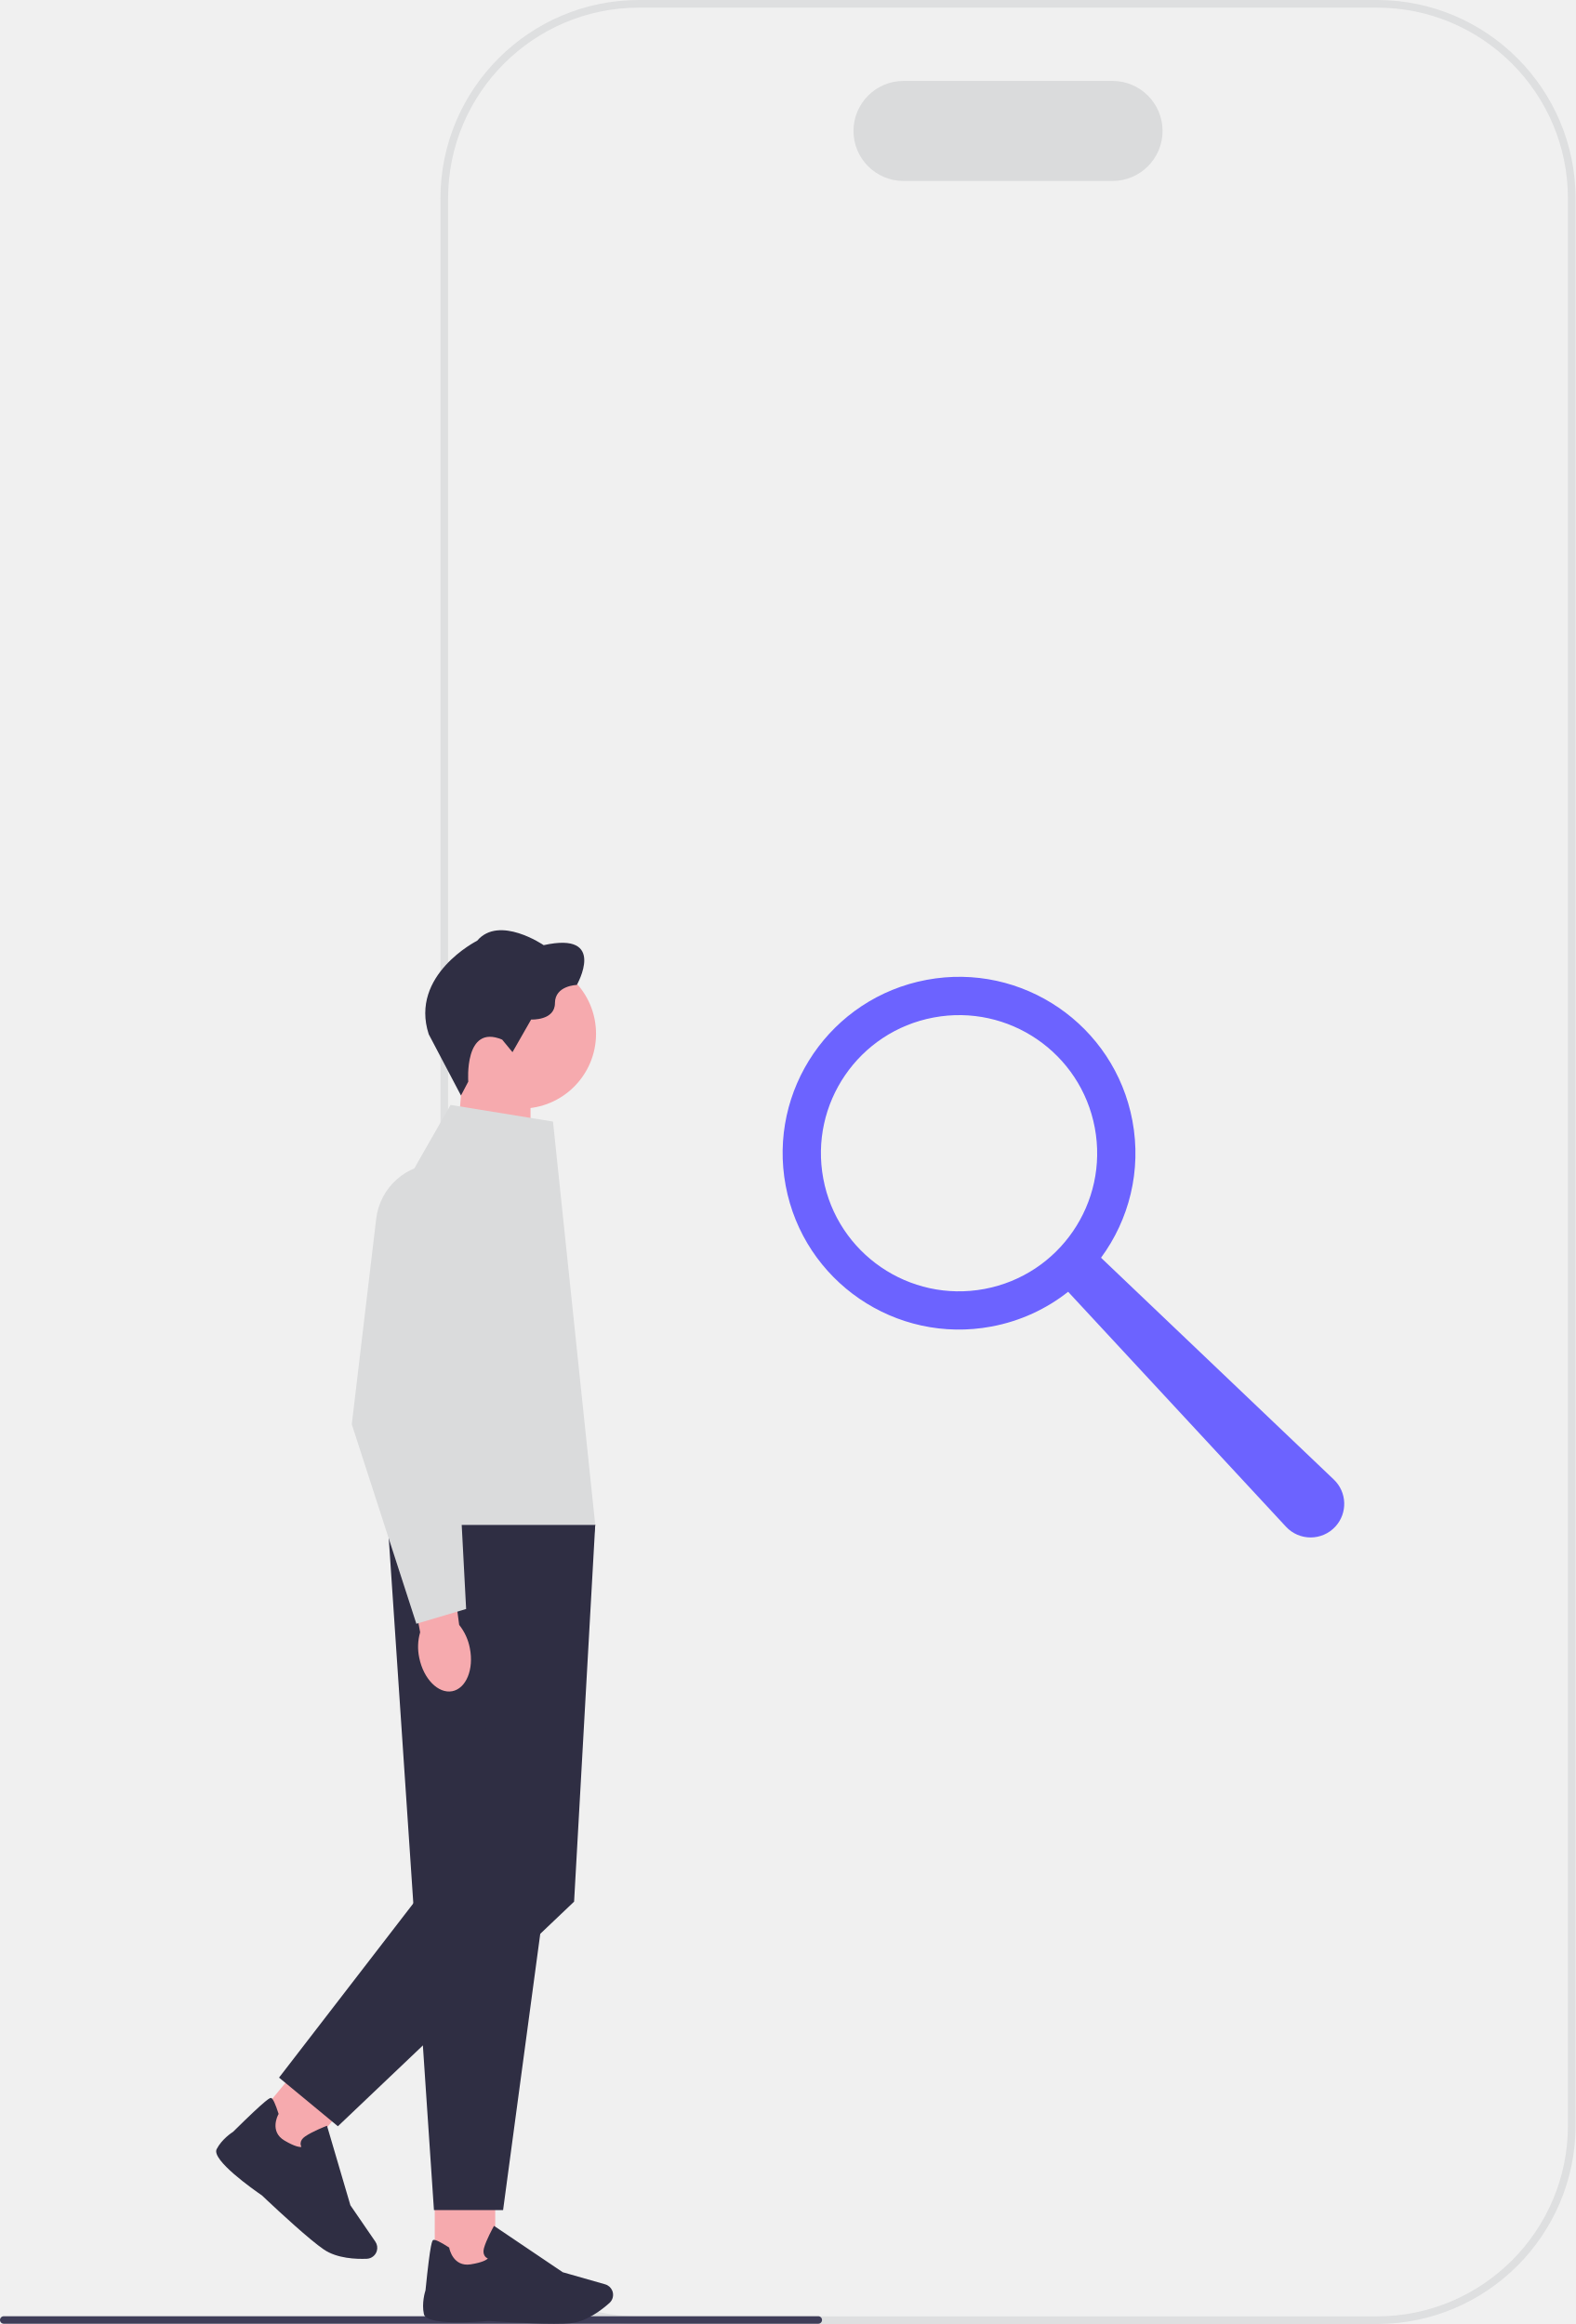
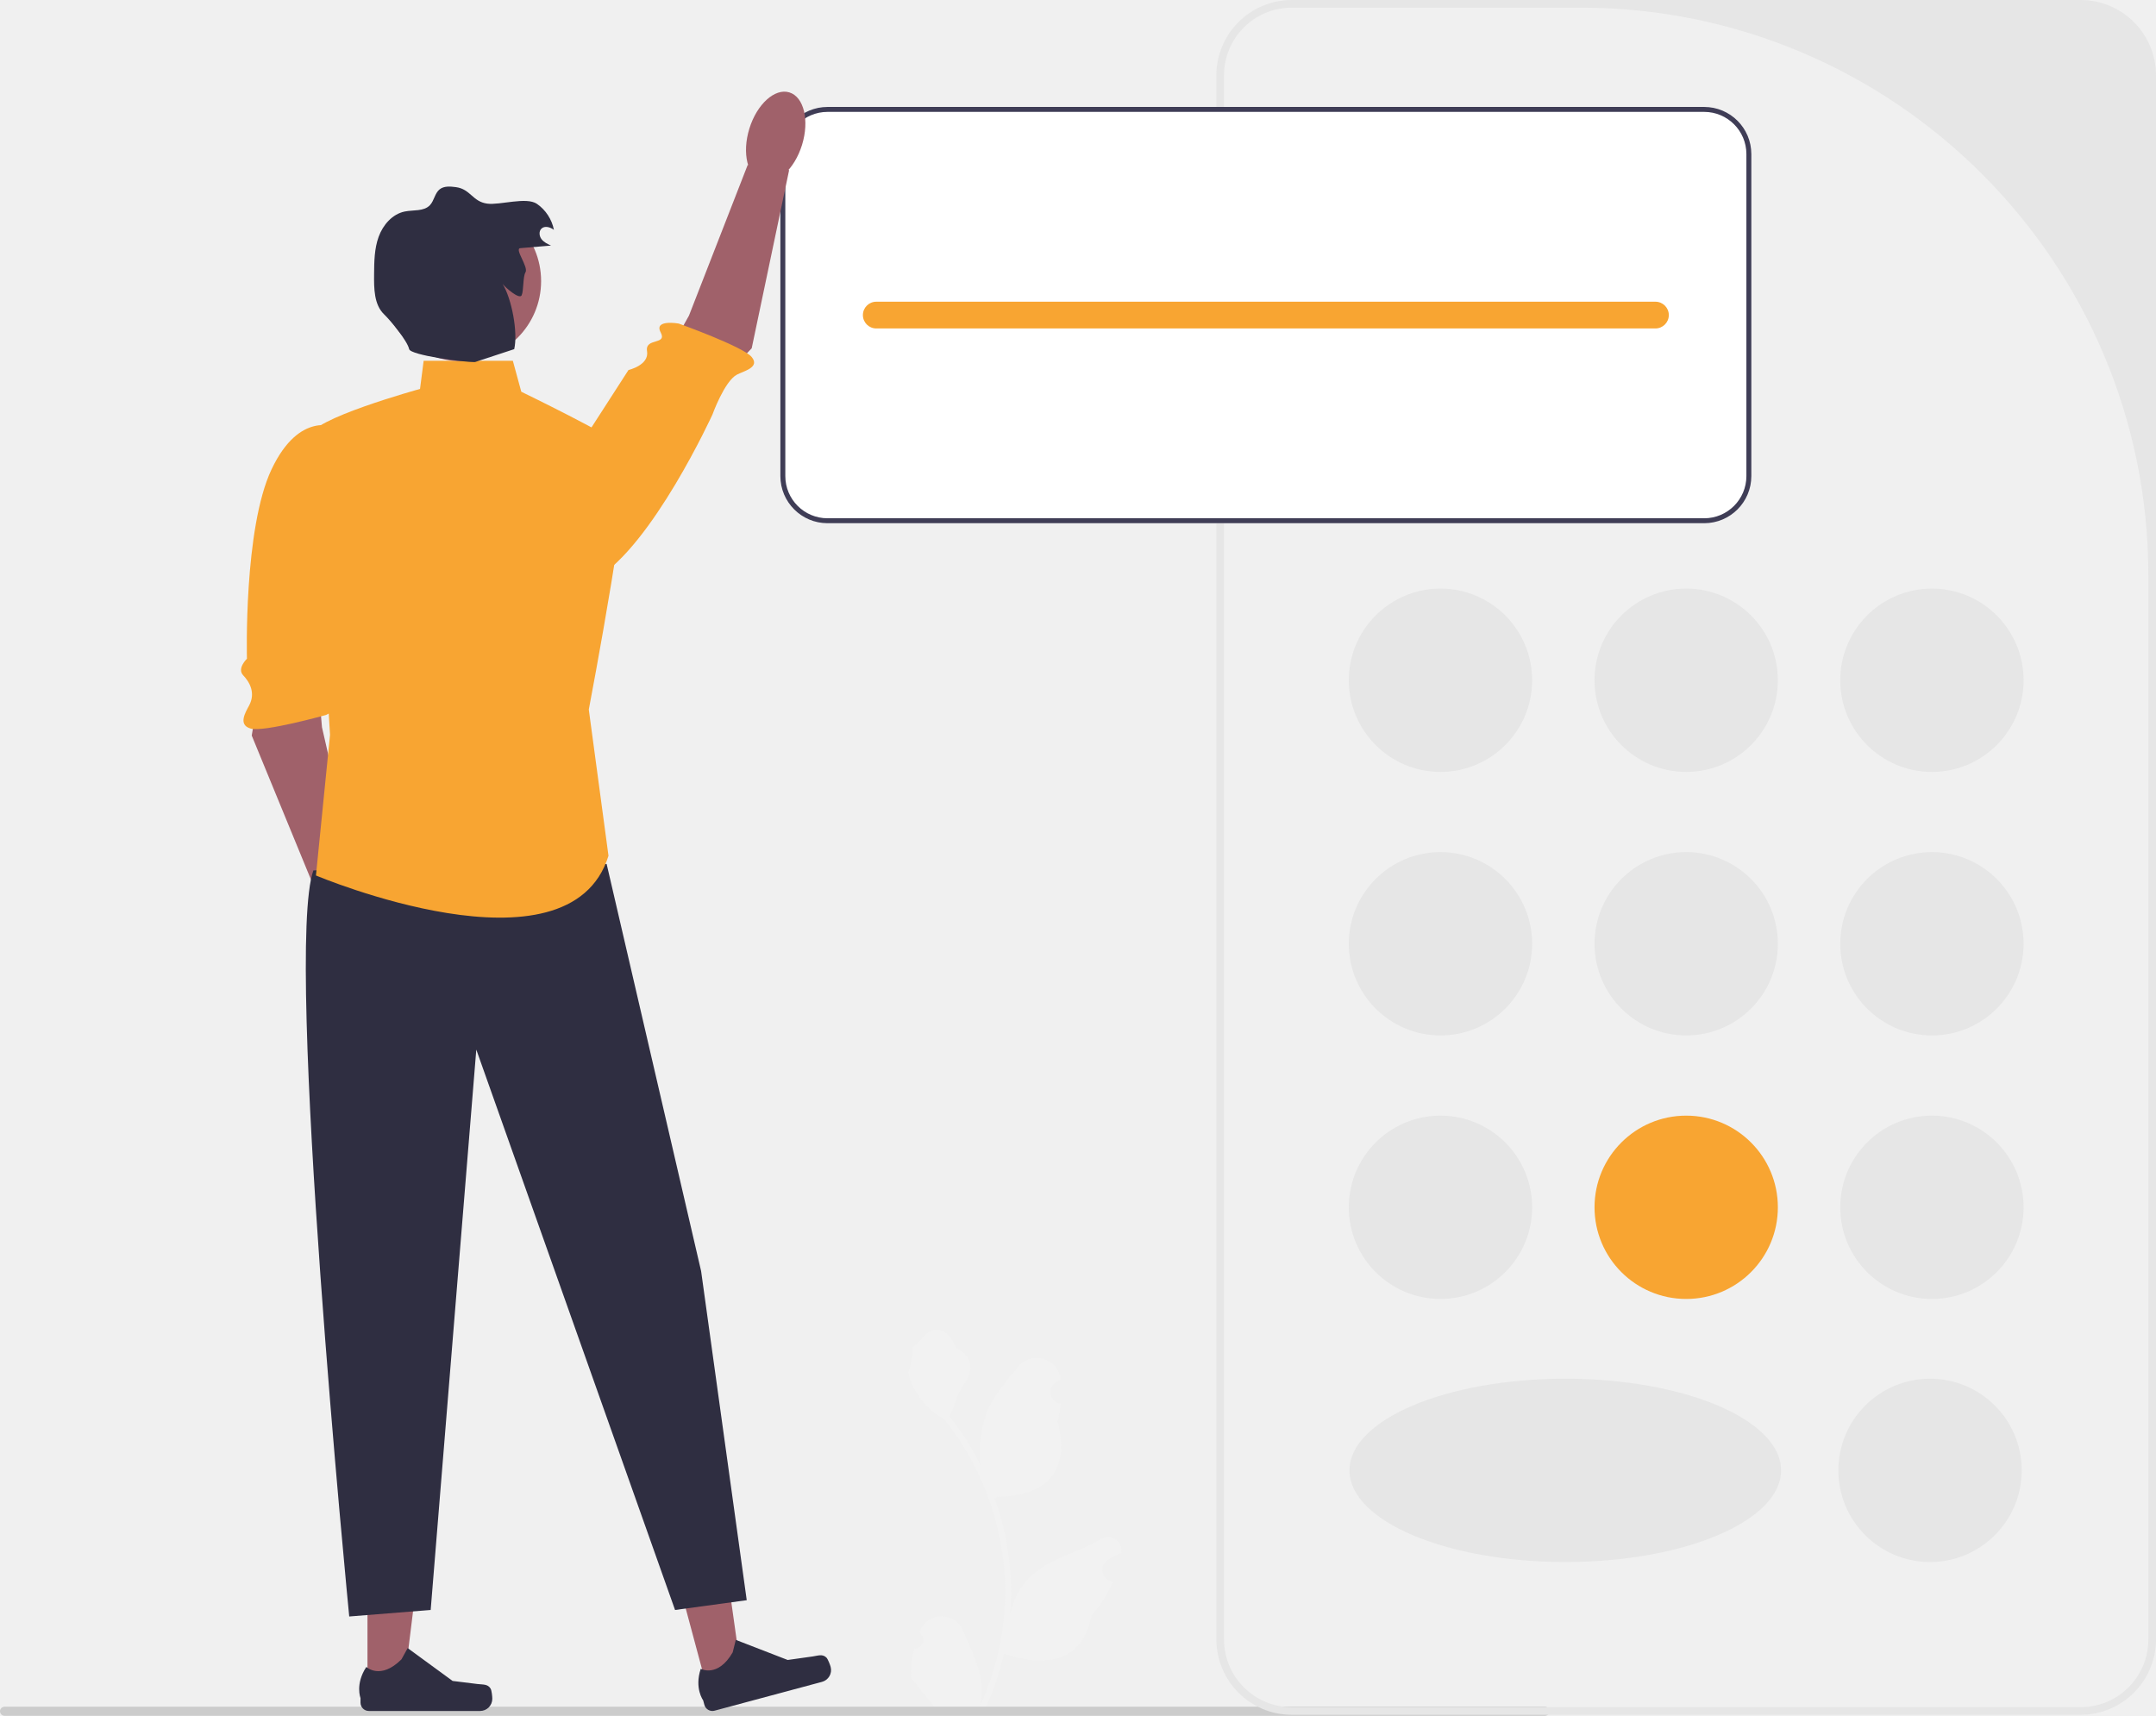
- <svg xmlns="http://www.w3.org/2000/svg" width="412.24" height="608.19" viewBox="0 0 412.24 608.19">
-   <path d="m360.3,608.19h-193.12c-28.64,0-51.94-23.3-51.94-51.94V51.94c0-28.64,23.3-51.94,51.94-51.94h193.12c28.64,0,51.94,23.3,51.94,51.94v504.31c0,28.64-23.3,51.94-51.94,51.94ZM167.18,2c-27.54,0-49.94,22.4-49.94,49.94v504.31c0,27.54,22.4,49.94,49.94,49.94h193.12c27.54,0,49.94-22.4,49.94-49.94V51.94c0-27.54-22.4-49.94-49.94-49.94h-193.12Z" fill="#dedfe0" />
-   <path d="m291.09,47.36h-54.69c-7.22,0-13.09-5.87-13.09-13.09s5.87-13.09,13.09-13.09h54.69c7.22,0,13.09,5.87,13.09,13.09s-5.87,13.09-13.09,13.09Z" fill="#dadbdc" />
-   <path d="m215.08,607.14c0,.54-.44.98-.98.98H.98c-.54,0-.98-.44-.98-.98s.44-.98.98-.98h213.12c.54,0,.98.44.98.98h0Z" fill="#3f3d58" />
-   <polygon points="119.16 304.11 138.81 310.57 138.81 282.29 120.98 282.29 119.16 304.11" fill="#f6aaae" />
-   <circle cx="136.37" cy="270.54" r="19.58" fill="#f6aaae" />
-   <path d="m131.39,272.07l2.7,3.28,4.88-8.54s6.23.32,6.23-4.3,5.72-4.75,5.72-4.75c0,0,8.09-14.13-8.67-10.41,0,0-11.63-7.97-17.41-1.16,0,0-17.73,8.93-12.66,24.48l8.43,16.02,1.91-3.63s-1.16-15.23,8.87-10.99Z" fill="#2f2e43" />
-   <rect x="113.75" y="572.09" width="15.82" height="22.44" fill="#f6aaae" />
-   <path d="m127.83,607.39c-2.71.25-16.24,1.31-16.92-1.79-.62-2.85.29-5.83.42-6.23,1.3-12.94,1.78-13.09,2.07-13.18.46-.13,1.81.5,3.99,1.91l.14.09.03.16c.04.2,1.01,4.95,5.59,4.23,3.14-.5,4.16-1.19,4.49-1.53-.27-.12-.6-.33-.83-.7-.34-.53-.4-1.21-.18-2.02.59-2.15,2.36-5.33,2.43-5.46l.2-.36,17.98,12.13,11.1,3.17c.84.24,1.51.84,1.85,1.64h0c.47,1.12.18,2.42-.72,3.23-2.02,1.81-6.02,4.92-10.23,5.3-1.12.1-2.6.14-4.26.14-6.95,0-17.08-.72-17.16-.73h.01v0Z" fill="#2f2e43" />
-   <rect x="67.95" y="544.168" width="22.44" height="15.82" transform="translate(-396.678 261.1714) rotate(-50.4)" fill="#f6aaae" />
-   <path d="m68.59,574.58c-2.24-1.54-13.35-9.34-11.9-12.16,1.34-2.59,3.94-4.3,4.3-4.53,9.25-9.14,9.72-8.95,10-8.83.44.19,1.07,1.54,1.86,4.01l.05.15-.08.14c-.1.18-2.38,4.46,1.61,6.82,2.74,1.62,3.97,1.73,4.43,1.68-.13-.26-.25-.64-.2-1.07.07-.62.46-1.19,1.16-1.67,1.83-1.28,5.21-2.6,5.36-2.66l.38-.15,6.12,20.81,6.53,9.52c.49.72.63,1.61.38,2.45h0c-.35,1.16-1.4,1.98-2.62,2.03-2.71.11-7.77-.05-11.26-2.44-.92-.63-2.09-1.54-3.37-2.6-5.35-4.43-12.7-11.44-12.76-11.5h.01v-0Z" fill="#2f2e43" />
-   <path d="m155.74,399.02h-54.26l12.06,179.36h18.09l24.12-179.36h0l-.01-0Z" fill="#2f2e43" />
-   <polygon points="144.69 408.9 155.74 399.02 150.21 497.66 88.41 556.44 73.01 543.71 109.01 496.99 144.69 408.9" fill="#2f2e43" />
-   <path d="m144.69,293.51l-26.8-4.35-8.32,14.55c-10.58,18.5-14.89,39.92-12.3,61.07l4.21,34.25h54.26l-11.05-105.51h0l0-.01Z" fill="#dadbdc" />
-   <path id="uuid-a048c2b9-908a-4c55-bce2-85345ea0567b-530" d="m122.93,431.31c1.11,5.53-.96,10.58-4.61,11.28-3.66.69-7.52-3.23-8.63-8.77-.47-2.21-.39-4.49.24-6.66l-4.4-23.51,11.5-1.79,3.11,23.37c1.42,1.79,2.38,3.87,2.79,6.09h0v-.01Z" fill="#f6aaae" />
-   <path d="m108.94,424.94l-16.89-52.18v-.08l6.38-53.73c.98-8.23,7.96-14.43,16.24-14.43,5.07,0,9.77,2.29,12.89,6.29s4.21,9.11,2.98,14.04l-11.27,45.07,2.69,51.15-13.03,3.87h.01v-0Z" fill="#dadbdc" />
-   <path d="m205.57,310.29c4.69,25.05,28.8,41.56,53.86,36.86,7.58-1.42,14.38-4.62,20.04-9.09h0l57,61.48c3.49,3.76,9.44,3.75,12.92-.03h0c3.25-3.53,3.07-9.01-.41-12.32l-60.9-58.04c7.32-9.94,10.66-22.77,8.21-35.86-4.69-25.05-28.8-41.56-53.86-36.86s-41.56,28.8-36.86,53.86h0v-0Zm9.84-1.84c-3.67-19.62,9.25-38.5,28.87-42.17,19.62-3.67,38.5,9.25,42.17,28.87s-9.25,38.5-28.87,42.17-38.5-9.25-42.17-28.87h-0Z" fill="#6c63ff" />
+ <svg xmlns="http://www.w3.org/2000/svg" width="564.468" height="449.265" viewBox="0 0 564.468 449.265">
+   <path d="M239.346,431.63c2.066,.129,3.208-2.437,1.645-3.933l-.155-.618c.02-.05,.041-.099,.062-.148,2.089-4.982,9.17-4.947,11.241,.042,1.839,4.428,4.179,8.864,4.756,13.546,.258,2.067,.142,4.172-.316,6.2,4.308-9.411,6.575-19.687,6.575-30.021,0-2.597-.142-5.193-.433-7.783-.239-2.119-.568-4.224-.995-6.31-2.306-11.277-7.299-22.018-14.5-30.99-3.462-1.892-6.349-4.851-8.093-8.397-.626-1.279-1.117-2.655-1.35-4.056,.394,.052,1.486-5.949,1.188-6.317,.549-.833,1.532-1.247,2.131-2.06,2.982-4.043,7.091-3.337,9.236,2.157,4.582,2.313,4.627,6.148,1.815,9.837-1.789,2.347-2.035,5.522-3.604,8.035,.162,.207,.329,.407,.491,.614,2.961,3.798,5.522,7.88,7.681,12.169-.61-4.766,.291-10.508,1.826-14.21,1.748-4.217,5.025-7.769,7.91-11.415,3.466-4.379,10.573-2.468,11.184,3.083,.006,.054,.012,.107,.017,.161-.429,.242-.848,.499-1.259,.77-2.339,1.547-1.531,5.174,1.241,5.602l.063,.01c-.155,1.544-.42,3.074-.807,4.579,3.702,14.316-4.29,19.53-15.701,19.764-.252,.129-.497,.258-.749,.381,1.156,3.255,2.08,6.594,2.764,9.979,.614,2.99,1.04,6.013,1.279,9.049,.297,3.83,.271,7.68-.052,11.503l.019-.136c.82-4.211,3.107-8.145,6.427-10.87,4.946-4.063,11.933-5.559,17.268-8.824,2.568-1.572,5.859,.459,5.411,3.437l-.022,.143c-.794,.323-1.569,.698-2.319,1.117-.429,.242-.848,.499-1.259,.77-2.339,1.547-1.531,5.174,1.241,5.602l.063,.01c.045,.006,.084,.013,.129,.019-1.363,3.236-3.262,6.239-5.639,8.829-2.315,12.497-12.256,13.683-22.89,10.044h-.006c-1.163,5.064-2.861,10.011-5.044,14.726h-18.02c-.065-.2-.123-.407-.181-.607,1.666,.103,3.346,.006,4.986-.297-1.337-1.641-2.674-3.294-4.011-4.935-.032-.032-.058-.065-.084-.097-.678-.84-1.363-1.673-2.041-2.512l-0-.001c-.042-2.578,.267-5.147,.879-7.64l.001-0Z" fill="#f2f2f2" />
+   <path d="M0,448.075c0,.66,.53,1.19,1.19,1.19H404.48c.66,0,1.19-.53,1.19-1.19,0-.66-.53-1.19-1.19-1.19H1.19c-.66,0-1.19,.53-1.19,1.19Z" fill="#ccc" />
+   <path d="M544.743,449h-206.551c-10.876,0-19.724-8.849-19.724-19.725V19.725c0-10.876,8.848-19.725,19.724-19.725h206.551c10.876,0,19.725,8.849,19.725,19.725V429.275c0,10.876-8.849,19.725-19.725,19.725ZM338.192,2c-9.789,0-17.724,7.935-17.724,17.724V429.275c0,9.789,7.936,17.725,17.725,17.725h206.551c9.789,0,17.725-7.936,17.725-17.725V150.705c0-82.127-66.577-148.705-148.705-148.705h-75.571Z" fill="#e6e6e6" />
+   <g>
+     <circle cx="377.134" cy="178.118" r="24" fill="#e6e6e6" />
+     <circle cx="505.801" cy="178.118" r="24" fill="#e6e6e6" />
+     <circle cx="441.467" cy="178.118" r="24" fill="#e6e6e6" />
+   </g>
+   <circle cx="377.134" cy="247.118" r="24" fill="#e6e6e6" />
+   <circle cx="505.801" cy="247.118" r="24" fill="#e6e6e6" />
+   <circle cx="441.467" cy="247.118" r="24" fill="#e6e6e6" />
+   <circle cx="377.134" cy="316.118" r="24" fill="#e6e6e6" />
+   <circle cx="505.31" cy="385" r="24" fill="#e6e6e6" />
+   <ellipse cx="409.81" cy="385" rx="56.5" ry="24" fill="#e6e6e6" />
+   <circle cx="505.801" cy="316.118" r="24" fill="#e6e6e6" />
+   <circle cx="441.467" cy="316.118" r="24" fill="#f8a532" />
+   <path d="M446.184,28H216.65c-6.806,0-12.34,5.534-12.34,12.34V124.66c0,6.806,5.534,12.34,12.34,12.34h229.534c6.806,0,12.34-5.534,12.34-12.34V40.34c0-6.806-5.534-12.34-12.34-12.34Z" fill="#fff" />
+   <path d="M446.184,28H216.65c-6.806,0-12.34,5.534-12.34,12.34V124.66c0,6.806,5.534,12.34,12.34,12.34h229.534c6.806,0,12.34-5.534,12.34-12.34V40.34c0-6.806-5.534-12.34-12.34-12.34Zm11.043,96.66c0,6.092-4.95,11.043-11.043,11.043H216.65c-6.092,0-11.043-4.95-11.043-11.043V40.34c0-6.092,4.95-11.043,11.043-11.043h229.534c6.092,0,11.043,4.95,11.043,11.043V124.66Z" fill="#3f3d56" />
+   <rect x="225.917" y="79" width="211" height="7" rx="3.5" ry="3.5" fill="#f8a532" />
+   <g>
+     <g>
+       <polygon points="67.952 180.421 65.908 192.596 84.038 236.7 93.766 231.699 84.298 190.427 82.937 174.676 67.952 180.421" fill="#a0616a" />
+       <path d="M87.966,111.929s-9.493-4.598-16.859,10.939c-7.366,15.537-6.454,49.614-6.454,49.614,0,0-2.682,2.554-.98,4.342s3.29,4.626,1.553,7.897c-.915,1.724-3.034,5.097,.435,6.055,3.469,.958,19.698-3.568,19.698-3.568,0,0,6.068-2.718,2.62-4.549-3.448-1.831,1.408-12.905,1.408-12.905l4.012-31.991-5.435-25.833Z" fill="#f8a532" />
+       <ellipse cx="91.852" cy="241.931" rx="7.217" ry="12.155" transform="translate(-66.97226 37.62166) rotate(-17.07063)" fill="#a0616a" />
+     </g>
+     <g>
+       <polygon points="185.278 442.57 194.364 440.131 189.282 403.923 175.872 407.522 185.278 442.57" fill="#a0616a" />
+       <path d="M216.354,434.01h0c.411,.401,.973,1.898,1.121,2.453h0c.457,1.703-.553,3.454-2.256,3.911l-28.14,7.551c-1.162,.312-2.357-.377-2.668-1.539l-.314-1.172s-2.337-3.148-.635-8.257c0,0,4.474,2.442,8.368-4.308l.807-3.265,13.591,5.261,6.506-.915c1.423-.2,2.592-.724,3.621,.28Z" fill="#2f2e41" />
+     </g>
+     <g>
+       <polygon points="96.211 442.361 105.619 442.36 110.095 406.072 96.209 406.073 96.211 442.361" fill="#a0616a" />
+       <path d="M128.444,442.148h0c.293,.493,.447,2.086,.447,2.659h0c0,1.763-1.43,3.193-3.193,3.193h-29.135c-1.203,0-2.178-.975-2.178-2.178v-1.213s-1.441-3.646,1.526-8.139c0,0,3.688,3.518,9.199-1.992l1.625-2.944,11.764,8.603,6.52,.803c1.427,.176,2.691-.027,3.425,1.209Z" fill="#2f2e41" />
+     </g>
+     <path d="M158.823,226.205l24.739,106.632,11.943,86.159-18.767,2.559-52.037-146.726-11.943,146.726-21.326,1.706s-17.061-174.024-9.384-195.35l76.775-1.706Z" fill="#2f2e41" />
+     <g>
+       <polygon points="188.269 100.115 196.805 91.196 206.607 44.529 195.751 43.196 180.377 82.65 172.647 96.441 188.269 100.115" fill="#a0616a" />
+       <path d="M133.21,145.505s7.988,14.729,22.815,6.022c14.827-8.708,30.508-42.992,30.508-42.992,0,0,3.131-8.715,6.407-10.444,1.726-.911,6.168-1.894,3.838-4.636-2.33-2.743-19.09-8.739-19.09-8.739,0,0-6.547-1.164-4.725,2.289,1.822,3.453-4.162,1.314-3.558,4.968,.604,3.654-4.862,4.913-4.862,4.913l-31.333,48.62Z" fill="#f8a532" />
+       <ellipse cx="203.087" cy="35.81" rx="12.155" ry="7.217" transform="translate(109.0197 219.3257) rotate(-72.86125)" fill="#a0616a" />
+     </g>
+     <path d="M134.271,94.473h-23.356l-.945,7.364s-29.456,8.101-28.72,12.519,5.155,78.059,5.155,78.059l-3.682,36.82s66.277,27.984,76.587-5.155l-5.155-38.293s12.519-65.54,9.573-68.486c-2.946-2.946-27.247-14.728-27.247-14.728l-2.209-8.101Z" fill="#f8a532" />
+     <circle cx="120.704" cy="73.601" r="20.964" fill="#a0616a" />
+     <path d="M136.229,64.978c2.679-.226,5.357-.453,8.036-.679-.921-.422-1.88-.874-2.493-1.68-.613-.806-.74-2.08,.001-2.77,.866-.807,2.3-.379,3.246,.331-.521-2.721-2.145-5.214-4.423-6.79-2.783-1.925-9.668,.37-13.023-.072-3.871-.51-4.354-3.811-8.226-4.321-1.459-.192-3.101-.337-4.249,.585-1.273,1.022-1.415,2.955-2.538,4.14-1.603,1.692-4.351,1.193-6.632,1.669-3.231,.674-5.667,3.508-6.792,6.611s-1.166,6.479-1.195,9.78c-.032,3.699-.044,7.982,2.632,10.537,1.63,1.557,6.07,6.897,6.55,9.099,.341,1.564,14.234,3.469,17.245,3.382l10.263-3.382c1.009-4.441-.66-13.227-3.058-17.099,.79,1.043,4.442,4.183,5,3s.305-4.892,1-6c.877-1.399-2.988-6.201-1.343-6.34Z" fill="#2f2e41" />
+   </g>
</svg>
